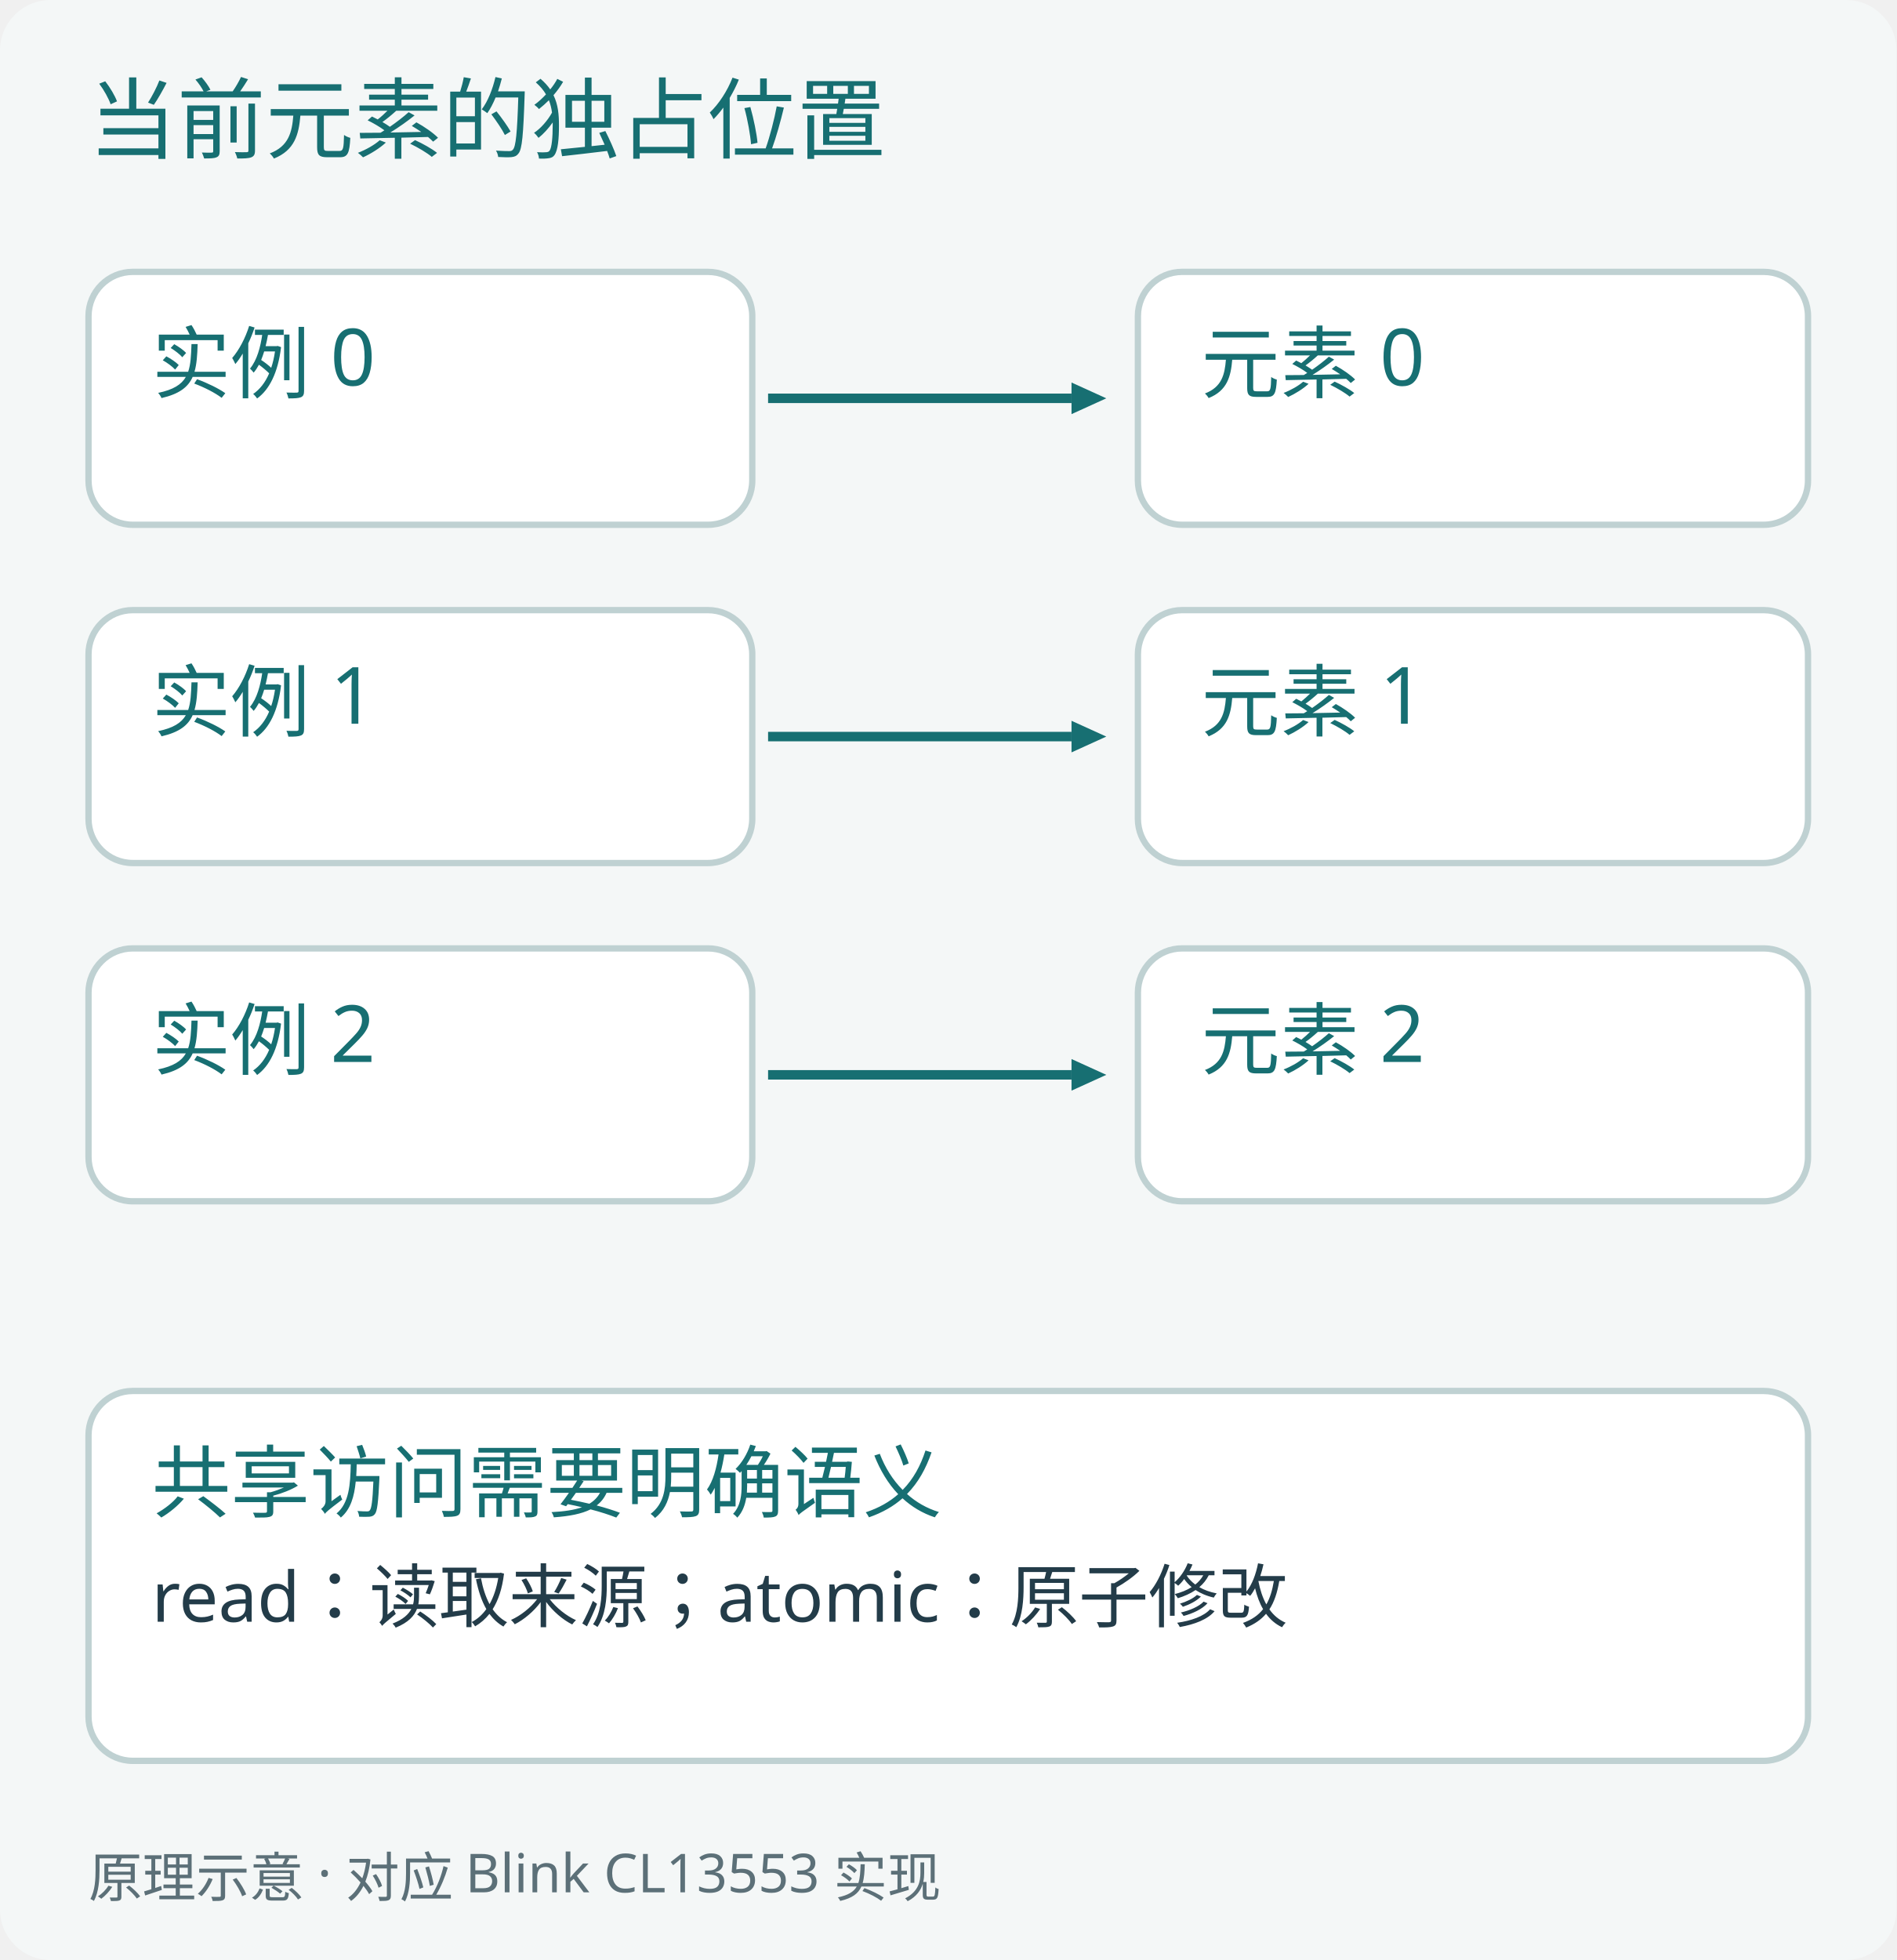
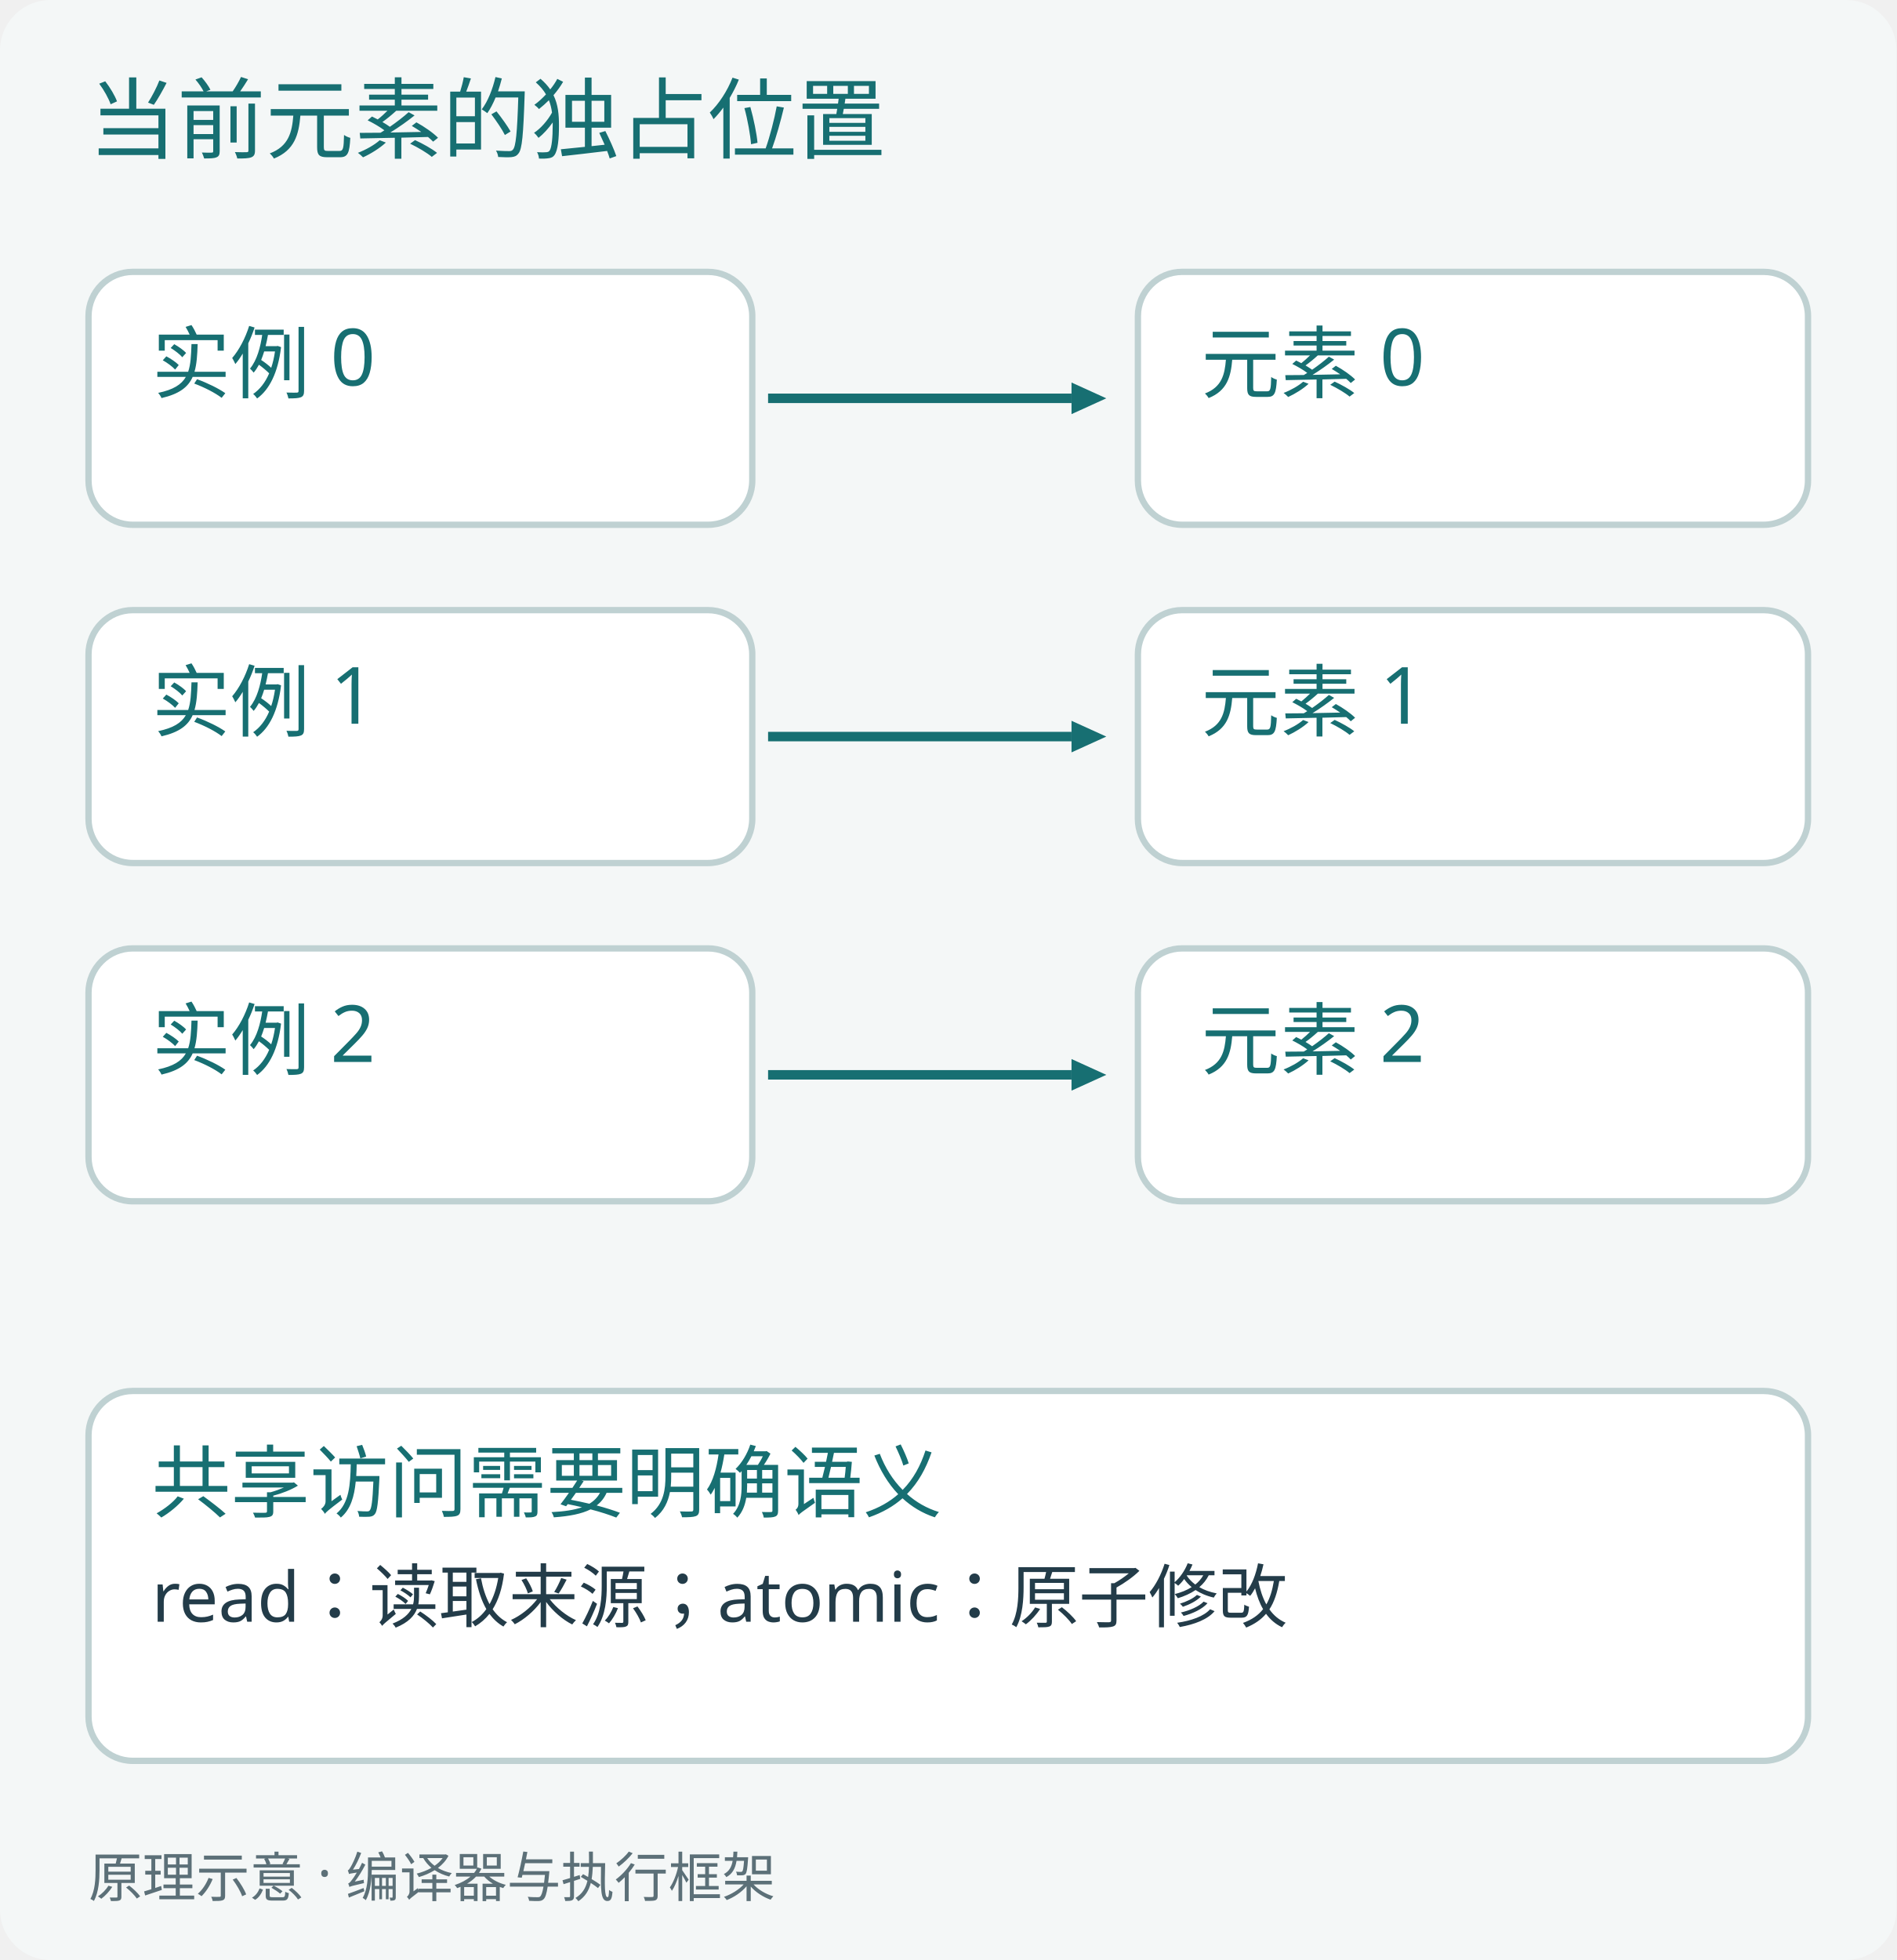
<svg xmlns="http://www.w3.org/2000/svg" width="600" height="620" viewBox="0 0 600 620">
  <defs>
    <marker id="a" viewBox="0 0 10 10" refX="8" refY="5" markerWidth="7" markerHeight="7" orient="auto">
      <path d="M 0 0 L 10 5 L 0 10 z" fill="#176f72" />
    </marker>
  </defs>
  <rect width="600" height="620" rx="16" fill="#f4f7f7" />
  <text x="28" y="48" font-family="SimHei" font-size="28" fill="#176f72" text-anchor="start">当前元素的独占位置</text>
  <rect x="28" y="86" width="210" height="80" rx="14" fill="white" stroke="#bfd1d2" stroke-width="2" />
  <text x="48" y="124" font-family="SimHei" font-size="25" fill="#176f72" text-anchor="start">实例 0</text>
  <rect x="360" y="86" width="212" height="80" rx="14" fill="white" stroke="#bfd1d2" stroke-width="2" />
  <text x="380" y="124" font-family="SimHei" font-size="25" fill="#176f72" text-anchor="start">元素 0</text>
  <path d="M243,126 L339.0,126.0" stroke="#176f72" stroke-width="3" fill="none" />
  <polygon points="350,126 339.0,131.0 339.0,121.0" fill="#176f72" />
  <rect x="28" y="193" width="210" height="80" rx="14" fill="white" stroke="#bfd1d2" stroke-width="2" />
  <text x="48" y="231" font-family="SimHei" font-size="25" fill="#176f72" text-anchor="start">实例 1</text>
  <rect x="360" y="193" width="212" height="80" rx="14" fill="white" stroke="#bfd1d2" stroke-width="2" />
  <text x="380" y="231" font-family="SimHei" font-size="25" fill="#176f72" text-anchor="start">元素 1</text>
  <path d="M243,233 L339.0,233.0" stroke="#176f72" stroke-width="3" fill="none" />
  <polygon points="350,233 339.0,238.0 339.0,228.0" fill="#176f72" />
  <rect x="28" y="300" width="210" height="80" rx="14" fill="white" stroke="#bfd1d2" stroke-width="2" />
  <text x="48" y="338" font-family="SimHei" font-size="25" fill="#176f72" text-anchor="start">实例 2</text>
  <rect x="360" y="300" width="212" height="80" rx="14" fill="white" stroke="#bfd1d2" stroke-width="2" />
  <text x="380" y="338" font-family="SimHei" font-size="25" fill="#176f72" text-anchor="start">元素 2</text>
  <path d="M243,340 L339.0,340.0" stroke="#176f72" stroke-width="3" fill="none" />
  <polygon points="350,340 339.0,345.0 339.0,335.0" fill="#176f72" />
  <rect x="28" y="440" width="544" height="117" rx="14" fill="white" stroke="#bfd1d2" stroke-width="2" />
  <text x="48" y="478" font-family="SimHei" font-size="25" fill="#176f72" text-anchor="start">共享访问需要明确语义</text>
  <text x="48" y="513" font-family="SimHei" font-size="22" fill="#233c49" text-anchor="start">read：读取来源；atomic：原子修改</text>
-   <text x="28" y="600" font-family="SimHei" font-size="17" fill="#5c7078" text-anchor="start">原理示意 · 对应 Blink CL13553 实现</text>
+   <text x="28" y="600" font-family="SimHei" font-size="17" fill="#5c7078" text-anchor="start">原理示意 · 编译器与执行框架</text>
</svg>
